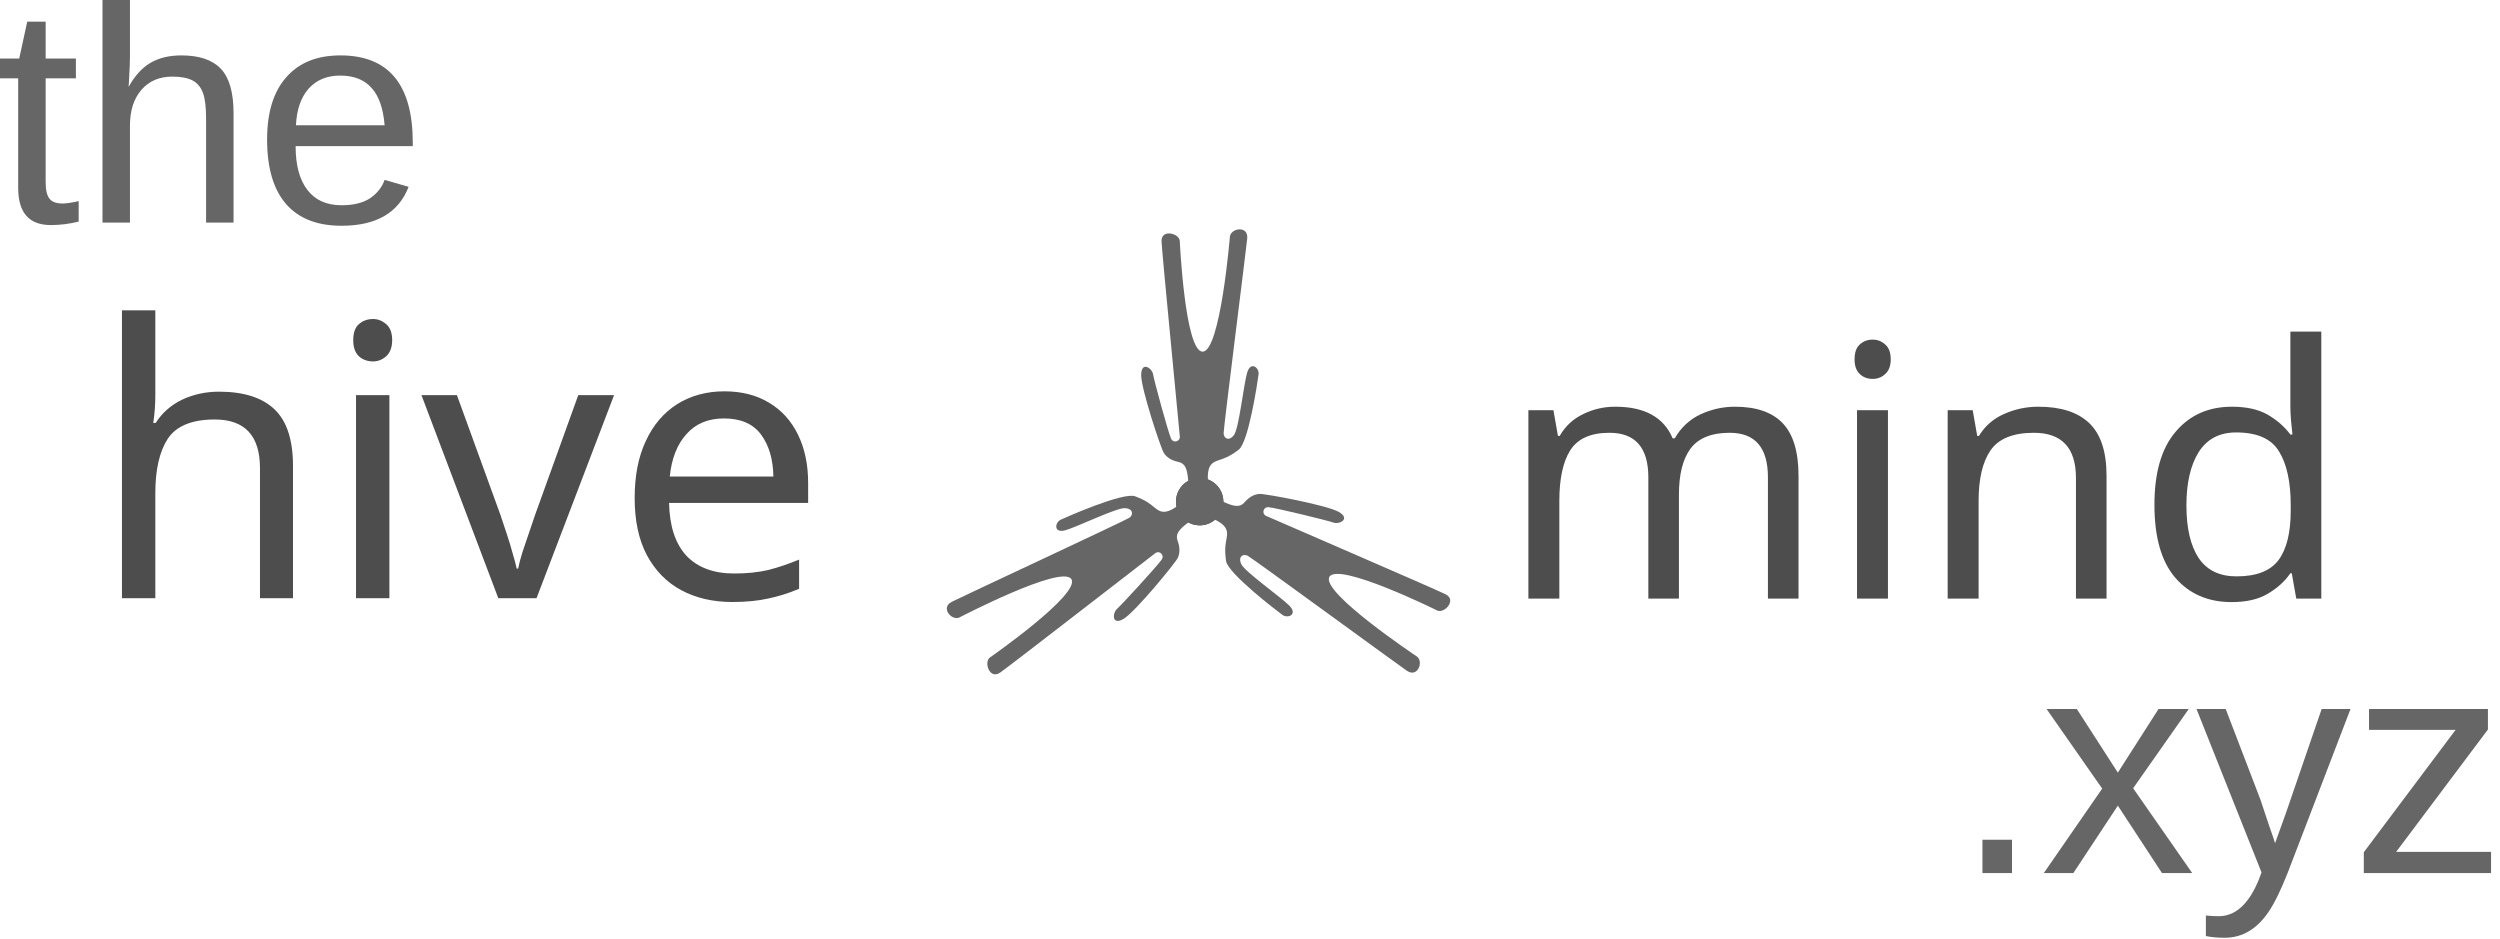
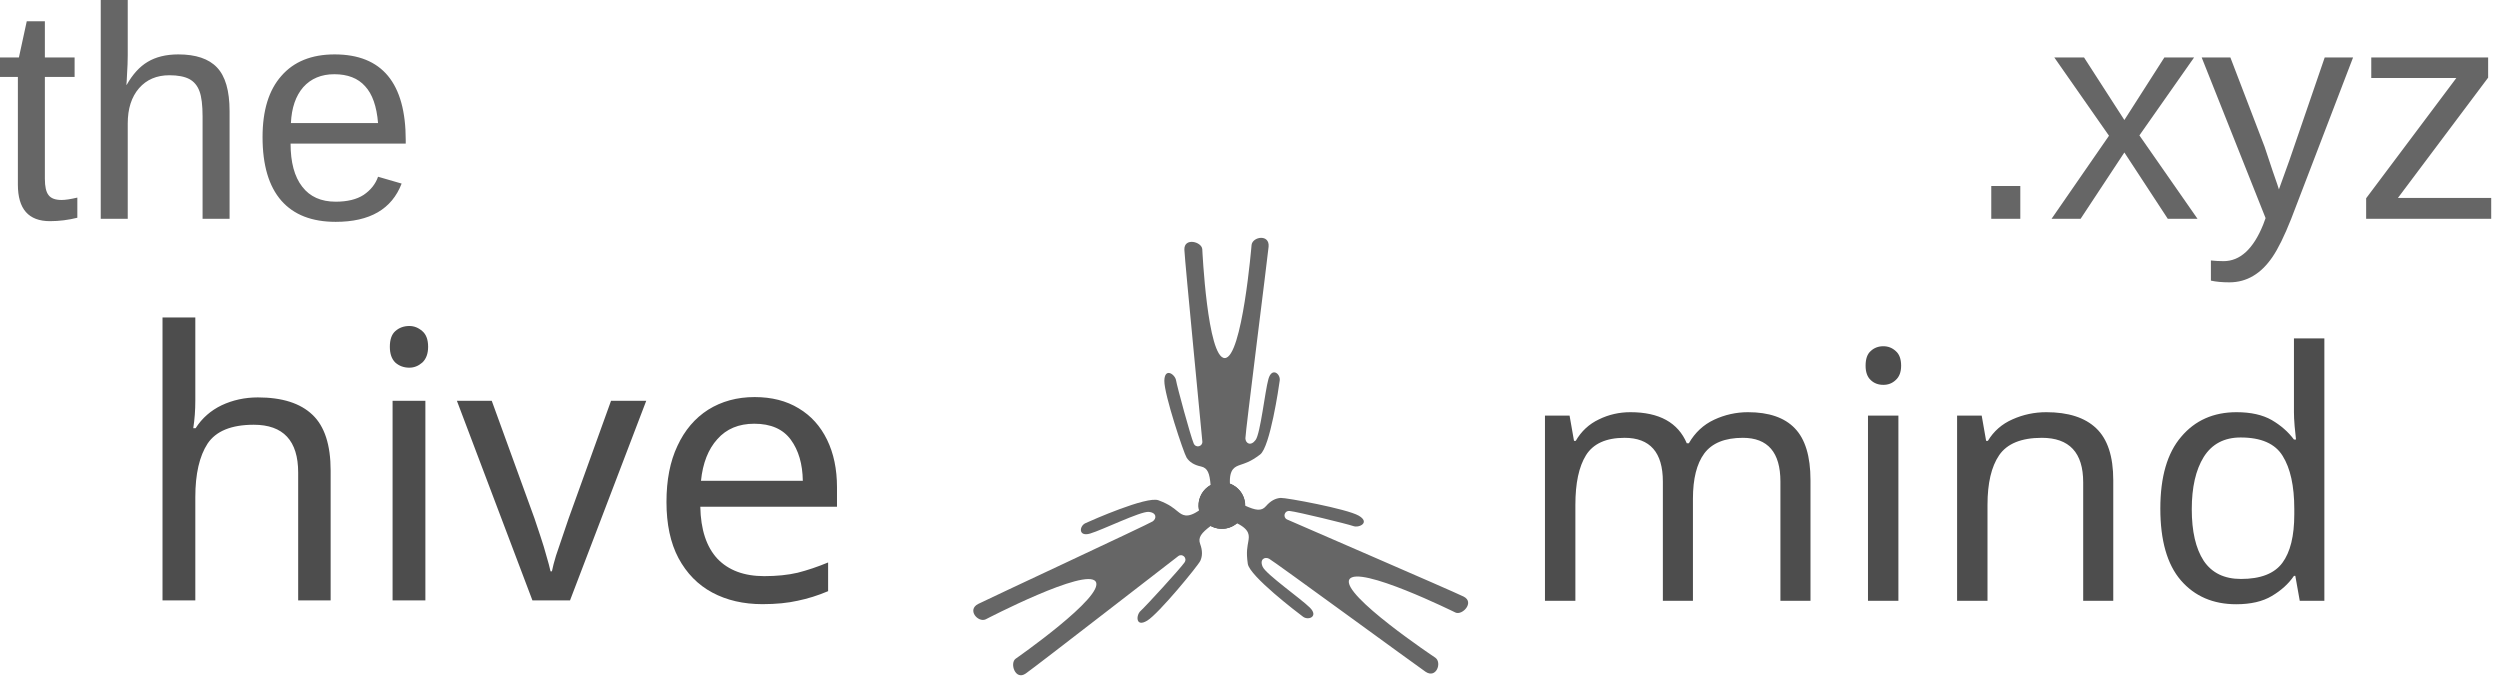
- <svg xmlns="http://www.w3.org/2000/svg" xmlns:xlink="http://www.w3.org/1999/xlink" width="112.36mm" height="42.178mm" viewBox="0 0 112.36 42.178" version="1.1" id="svg8">
+ <svg xmlns="http://www.w3.org/2000/svg" xmlns:xlink="http://www.w3.org/1999/xlink" width="114.309mm" height="30.875mm" viewBox="0 0 114.309 30.875" version="1.1" id="svg8">
  <defs id="defs2" />
-   <g id="layer1" transform="translate(-22.62808,-255.4551)">
+   <g id="layer1" transform="translate(-20.6788,-254.8875)">
    <path style="fill:none;stroke:#4d4d4d;stroke-width:0.665;stroke-linecap:butt;stroke-linejoin:miter;stroke-miterlimit:4;stroke-dasharray:none;stroke-opacity:1" d="m 84.048,162.861 v 5.67" id="path1006" />
    <circle style="opacity:1;fill:#808080;fill-opacity:1;stroke:none;stroke-width:0.128;stroke-linecap:round;stroke-linejoin:round;stroke-miterlimit:4;stroke-dasharray:none;stroke-opacity:1" id="path929" cx="102.528" cy="100.34" r="1.62" />
    <path style="opacity:1;fill:#4d4d4d;fill-opacity:1;stroke:none;stroke-width:0.15;stroke-linecap:round;stroke-linejoin:round;stroke-miterlimit:4;stroke-dasharray:none;stroke-opacity:1" d="M 99.898,101.043 105.339,99.035 V 111.486 H 99.898 Z" id="rect935" />
    <path style="opacity:1;fill:#808080;fill-opacity:1;stroke:none;stroke-width:0.15;stroke-linecap:round;stroke-linejoin:round;stroke-miterlimit:4;stroke-dasharray:none;stroke-opacity:1" d="m 95.795,106.501 13.791,-3.425 v 8.15 H 95.795 Z" id="rect933" />
    <path style="opacity:1;fill:#4d4d4d;fill-opacity:1;stroke:none;stroke-width:0.15;stroke-linecap:round;stroke-linejoin:round;stroke-miterlimit:4;stroke-dasharray:none;stroke-opacity:1" d="m 92.037,111.509 21.191,-4.087 -0.024,7.418 H 92.037 Z" id="rect931" />
    <circle style="opacity:1;fill:#b3b3b3;fill-opacity:1;stroke:none;stroke-width:0.041;stroke-linecap:round;stroke-linejoin:round;stroke-miterlimit:4;stroke-dasharray:none;stroke-opacity:1" id="path866" cx="32.219" cy="24" r="8.023" />
    <path style="fill:#4d4d4d;stroke:none;stroke-width:0.072px;stroke-linecap:butt;stroke-linejoin:miter;stroke-opacity:1" d="M 26.317,38.359 H 37.891 V 36.824 L 33.651,35.97 c 0.604,-0.8 2.08,-2.342 2.08,-4.38 -3e-5,-2.038 -0.425,-4.409 -3.669,-4.409 -3.244,0 -4.012,2.524 -4.013,4.409 -0.001,1.885 1.448,3.562 2.056,4.38 l -3.788,0.854 z" id="path834" />
    <path style="fill:#4d4d4d;stroke:none;stroke-width:0.072px;stroke-linecap:butt;stroke-linejoin:miter;stroke-opacity:1" d="m 24.08,10.539 -8.184,8.184 1.085,1.085 3.602,-2.394 c 0.139,0.992 0.185,3.127 1.626,4.568 1.441,1.441 3.418,2.817 5.712,0.524 2.294,-2.294 1.052,-4.622 -0.28,-5.956 C 26.31,15.217 24.099,15.056 23.091,14.907 l 2.075,-3.282 z" id="path834-3" />
    <path style="fill:#4d4d4d;stroke:none;stroke-width:0.072px;stroke-linecap:butt;stroke-linejoin:miter;stroke-opacity:1" d="m 40.496,11.068 8.184,8.184 -1.085,1.085 -3.602,-2.394 c -0.139,0.992 -0.185,3.127 -1.626,4.568 -1.441,1.441 -3.418,2.817 -5.712,0.524 -2.294,-2.294 -1.052,-4.622 0.28,-5.956 1.332,-1.334 3.543,-1.495 4.551,-1.644 l -2.075,-3.282 z" id="path834-3-6" />
    <path style="opacity:1;fill:#b3b3b3;fill-opacity:1;stroke:none;stroke-width:0.041;stroke-linecap:round;stroke-linejoin:round;stroke-miterlimit:4;stroke-dasharray:none;stroke-opacity:1" d="m 75.993,16.467 c -4.431,-1.29e-4 -8.023,3.592 -8.023,8.023 1.59e-4,4.431 3.592,8.022 8.023,8.022 4.431,-1.6e-4 8.022,-3.592 8.022,-8.022 1.2e-4,-4.431 -3.592,-8.023 -8.022,-8.023 z m 0,1.624 c 3.531,7.7e-5 6.393,2.862 6.392,6.393 -7e-5,3.53 -2.862,6.392 -6.392,6.392 -3.531,2.1e-4 -6.393,-2.862 -6.393,-6.392 -2.09e-4,-3.531 2.862,-6.393 6.393,-6.393 z" id="path866-7" />
    <path style="fill:#4d4d4d;stroke:none;stroke-width:0.072px;stroke-linecap:butt;stroke-linejoin:miter;stroke-opacity:1" d="m 70.091,38.848 h 11.574 v -1.535 l -4.24,-0.854 c 0.604,-0.8 2.08,-2.342 2.08,-4.38 -3e-5,-2.038 -0.425,-4.409 -3.669,-4.409 -3.244,0 -4.012,2.524 -4.013,4.409 -0.001,1.885 1.448,3.562 2.056,4.38 l -3.788,0.854 z" id="path834-5" />
    <path style="fill:#4d4d4d;stroke:none;stroke-width:0.072px;stroke-linecap:butt;stroke-linejoin:miter;stroke-opacity:1" d="m 67.855,11.029 -8.184,8.184 1.085,1.085 3.602,-2.394 c 0.139,0.992 0.185,3.127 1.626,4.568 1.441,1.441 3.418,2.817 5.712,0.524 2.294,-2.294 1.052,-4.622 -0.28,-5.956 -1.332,-1.334 -3.543,-1.495 -4.551,-1.644 l 2.075,-3.282 z" id="path834-3-3" />
    <path style="fill:#4d4d4d;stroke:none;stroke-width:0.072px;stroke-linecap:butt;stroke-linejoin:miter;stroke-opacity:1" d="m 84.27,11.558 8.184,8.184 -1.085,1.085 -3.602,-2.394 c -0.139,0.992 -0.185,3.127 -1.626,4.568 -1.441,1.441 -3.418,2.817 -5.712,0.524 -2.294,-2.294 -1.052,-4.622 0.28,-5.956 1.332,-1.334 3.543,-1.495 4.551,-1.644 l -2.075,-3.282 z" id="path834-3-6-5" />
    <text xml:space="preserve" style="font-style:normal;font-weight:normal;font-size:13.975px;line-height:1.25;font-family:sans-serif;letter-spacing:0px;word-spacing:0px;fill:#666666;fill-opacity:1;stroke:none;stroke-width:0.749" x="47.549" y="96.334" id="text910">
      <tspan id="tspan908" x="47.549" y="96.334" style="font-style:normal;font-variant:normal;font-weight:normal;font-stretch:normal;font-family:arial;-inkscape-font-specification:arial;fill:#666666;fill-opacity:1;stroke-width:0.749">the</tspan>
    </text>
    <text xml:space="preserve" style="font-style:normal;font-weight:normal;font-size:17.023px;line-height:1.25;font-family:sans-serif;letter-spacing:0px;word-spacing:0px;fill:#4d4d4d;fill-opacity:1;stroke:none;stroke-width:0.912" x="51.822" y="113.215" id="text914">
      <tspan id="tspan912" x="51.822" y="113.215" style="fill:#4d4d4d;fill-opacity:1;stroke-width:0.912">hive</tspan>
    </text>
    <text xml:space="preserve" style="font-style:normal;font-weight:normal;font-size:15.795px;line-height:1.25;font-family:sans-serif;letter-spacing:0px;word-spacing:0px;fill:#4d4d4d;fill-opacity:1;stroke:none;stroke-width:0.846" x="115.143" y="113.232" id="text918">
      <tspan id="tspan916" x="115.143" y="113.232" style="fill:#4d4d4d;fill-opacity:1;stroke-width:0.846">mind</tspan>
    </text>
    <path style="fill:#4d4d4d;stroke:none;stroke-width:0.265px;stroke-linecap:butt;stroke-linejoin:miter;stroke-opacity:1" d="m 106.707,11.556 c -0.984,0 -1.945,1.816 -1.945,3.341 -2.6e-4,1.525 0.696,3.742 1.646,3.742 -0.958,0 -2.728,1.077 -2.738,4.41 -0.01,3.333 1.38,4.343 2.539,4.343 -1.161,0 -2.755,3.045 -2.755,6.733 0,3.688 0.567,6.026 3.294,6.026 2.727,0 3.364,-2.74 3.364,-5.978 0,-3.238 -1.409,-6.78 -2.701,-6.78 1.287,0 2.357,-1.353 2.37,-4.343 0.012,-2.99 -1.616,-4.41 -2.571,-4.41 0.976,0 1.533,-2.222 1.533,-3.742 0,-1.52 -1.051,-3.341 -2.036,-3.341 z" id="path920" />
    <text xml:space="preserve" style="font-style:normal;font-weight:normal;font-size:13.975px;line-height:1.25;font-family:sans-serif;letter-spacing:0px;word-spacing:0px;fill:#666666;fill-opacity:1;stroke:none;stroke-width:0.749" x="82.905" y="163.859" id="text910-7">
      <tspan id="tspan908-0" x="82.905" y="163.859" style="font-style:normal;font-variant:normal;font-weight:normal;font-stretch:normal;font-family:arial;-inkscape-font-specification:arial;fill:#666666;fill-opacity:1;stroke-width:0.749"> he</tspan>
    </text>
    <text xml:space="preserve" style="font-style:normal;font-weight:normal;font-size:17.023px;line-height:1.25;font-family:sans-serif;letter-spacing:0px;word-spacing:0px;fill:#4d4d4d;fill-opacity:1;stroke:none;stroke-width:0.912" x="53.597" y="180.739" id="text914-9">
      <tspan id="tspan912-3" x="53.597" y="180.739" style="fill:#4d4d4d;fill-opacity:1;stroke-width:0.912">h ve</tspan>
    </text>
    <text xml:space="preserve" style="font-style:normal;font-weight:normal;font-size:15.795px;line-height:1.25;font-family:sans-serif;letter-spacing:0px;word-spacing:0px;fill:#4d4d4d;fill-opacity:1;stroke:none;stroke-width:0.846" x="96.003" y="180.757" id="text918-6">
      <tspan id="tspan916-0" x="96.003" y="180.757" style="fill:#4d4d4d;fill-opacity:1;stroke-width:0.846">m nd</tspan>
    </text>
    <path style="opacity:1;fill:#4d4d4d;fill-opacity:1;stroke:none;stroke-width:0.07;stroke-linecap:round;stroke-linejoin:round;stroke-miterlimit:4;stroke-dasharray:none;stroke-opacity:1" d="m 66.922,167.549 c -0.587,8e-5 -1.063,0.476 -1.063,1.063 2.49e-4,0.431 0.26,0.819 0.659,0.983 -0.106,0.39 -0.643,0.877 -1.135,1.132 -1.2,0.621 -1.285,3.515 -1.285,3.515 0,0 0.211,1.372 0.588,0.11 0.376,-1.262 0.366,-2.502 0.598,-2.794 0.231,-0.293 0.465,-0.142 0.465,0.089 0,0.231 -1.506,8.325 -1.329,8.724 0.177,0.399 0.775,0.111 0.775,0.111 0,0 0.709,-5.159 1.506,-5.137 0.797,0.022 0.753,5.004 0.753,5.004 0,0 0.354,0.686 0.819,0 0.465,-0.686 -0.546,-8.566 -0.553,-8.79 -0.008,-0.224 0.011,-0.376 0.299,-0.155 0.288,0.221 0.818,2.988 0.818,2.988 -0.019,-0.056 0.425,1.37 0.536,0 0.133,-1.633 -0.488,-3.212 -0.854,-3.543 -0.366,-0.331 -0.282,-0.226 -0.676,-0.404 -0.394,-0.178 -0.349,-0.591 -0.438,-0.884 0.356,-0.181 0.58,-0.547 0.58,-0.947 5.7e-5,-0.587 -0.476,-1.063 -1.063,-1.063 z" id="path982" />
    <use x="0" y="0" xlink:href="#path982" id="use987" transform="translate(47.17278,0.2810135)" width="100%" height="100%" />
    <path style="opacity:1;fill:#666666;fill-opacity:1;stroke:none;stroke-width:0.056;stroke-linecap:round;stroke-linejoin:round;stroke-miterlimit:4;stroke-dasharray:none;stroke-opacity:1" d="m 84.081,163.703 c -0.469,-6e-5 -0.849,-0.38 -0.849,-0.849 1.99e-4,-0.344 0.208,-0.654 0.526,-0.785 -0.085,-0.312 -0.514,-0.701 -0.907,-0.905 -0.959,-0.496 -1.027,-2.809 -1.027,-2.809 0,0 0.169,-1.096 0.469,-0.088 0.301,1.009 0.293,1.999 0.478,2.233 0.185,0.234 0.372,0.113 0.372,-0.071 0,-0.184 -1.203,-6.653 -1.062,-6.971 0.142,-0.318 0.619,-0.088 0.619,-0.088 0,0 0.566,4.123 1.203,4.105 0.637,-0.018 0.602,-3.999 0.602,-3.999 0,0 0.283,-0.548 0.654,0 0.372,0.548 -0.436,6.845 -0.442,7.024 -0.006,0.179 0.009,0.301 0.239,0.124 0.23,-0.177 0.653,-2.388 0.653,-2.388 -0.015,0.045 0.339,-1.095 0.429,0 0.106,1.305 -0.39,2.567 -0.682,2.831 -0.292,0.264 -0.225,0.181 -0.54,0.323 -0.315,0.142 -0.279,0.472 -0.35,0.707 0.285,0.145 0.464,0.437 0.464,0.757 4.6e-5,0.469 -0.38,0.849 -0.849,0.849 z" id="path982-6" />
    <path style="fill:#000000;fill-opacity:0;stroke:#4d4d4d;stroke-width:0.804;stroke-linecap:butt;stroke-linejoin:miter;stroke-miterlimit:4;stroke-dasharray:none;stroke-opacity:1" d="M 66.975,168.625 H 113.902" id="path1004" />
-     <text xml:space="preserve" style="font-style:normal;font-weight:normal;font-size:13.975px;line-height:1.25;font-family:sans-serif;letter-spacing:0px;word-spacing:0px;fill:#666666;fill-opacity:1;stroke:none;stroke-width:0.749" x="22.382" y="265.458" id="text910-0">
-       <tspan id="tspan908-2" x="22.382" y="265.458" style="font-style:normal;font-variant:normal;font-weight:normal;font-stretch:normal;font-family:arial;-inkscape-font-specification:arial;fill:#666666;fill-opacity:1;stroke-width:0.749">the</tspan>
+     <text xml:space="preserve" style="font-style:normal;font-weight:normal;font-size:13.975px;line-height:1.25;font-family:sans-serif;letter-spacing:0px;word-spacing:0px;fill:#666666;fill-opacity:1;stroke:none;stroke-width:0.749" x="20.433" y="264.891" id="text910-0">
+       <tspan id="tspan908-2" x="20.433" y="264.891" style="font-style:normal;font-variant:normal;font-weight:normal;font-stretch:normal;font-family:arial;-inkscape-font-specification:arial;fill:#666666;fill-opacity:1;stroke-width:0.749">the</tspan>
    </text>
    <text xml:space="preserve" style="font-style:normal;font-weight:normal;font-size:17.023px;line-height:1.25;font-family:sans-serif;letter-spacing:0px;word-spacing:0px;fill:#4d4d4d;fill-opacity:1;stroke:none;stroke-width:0.912" x="26.656" y="282.339" id="text914-3">
      <tspan id="tspan912-7" x="26.656" y="282.339" style="fill:#4d4d4d;fill-opacity:1;stroke-width:0.912">hive</tspan>
    </text>
    <text xml:space="preserve" style="font-style:normal;font-weight:normal;font-size:15.795px;line-height:1.25;font-family:sans-serif;letter-spacing:0px;word-spacing:0px;fill:#4d4d4d;fill-opacity:1;stroke:none;stroke-width:0.846" x="89.976" y="282.356" id="text918-5">
      <tspan id="tspan916-9" x="89.976" y="282.356" style="fill:#4d4d4d;fill-opacity:1;stroke-width:0.846">mind</tspan>
    </text>
    <g id="g1127" transform="translate(-0.6613802,47.49165)">
      <path style="opacity:1;fill:#666666;fill-opacity:1;stroke:none;stroke-width:0.07;stroke-linecap:round;stroke-linejoin:round;stroke-miterlimit:4;stroke-dasharray:none;stroke-opacity:1" d="m 76.259,230.025 c -0.268,0.522 -0.062,1.163 0.46,1.431 0.383,0.197 0.847,0.143 1.175,-0.137 0.618,0.302 0.564,0.586 0.525,0.826 -0.039,0.24 -0.107,0.469 -0.025,1.031 0.082,0.562 2.28,2.236 2.528,2.42 0.248,0.183 0.717,-0.013 0.311,-0.417 -0.406,-0.404 -2.003,-1.525 -2.157,-1.864 -0.155,-0.34 0.086,-0.478 0.291,-0.373 0.205,0.105 6.791,4.924 7.153,5.168 0.49,0.331 0.76,-0.41 0.453,-0.639 0,0 -4.321,-2.879 -3.937,-3.578 0.384,-0.699 4.851,1.509 4.851,1.509 0.314,0.15 0.894,-0.47 0.374,-0.729 -0.519,-0.259 -7.869,-3.429 -8.072,-3.525 -0.203,-0.096 -0.131,-0.414 0.122,-0.388 0.361,0.038 2.64,0.594 2.908,0.69 0.269,0.096 0.784,-0.165 0.245,-0.477 -0.539,-0.312 -3.33,-0.826 -3.567,-0.811 -0.237,0.016 -0.462,0.133 -0.673,0.378 -0.211,0.245 -0.476,0.191 -0.957,-0.025 0.001,-0.4 -0.222,-0.766 -0.577,-0.949 -0.522,-0.268 -1.163,-0.062 -1.431,0.46 z" id="use1116" />
      <path id="use1118" d="m 78.097,229.92 c -0.328,-0.487 -0.989,-0.615 -1.475,-0.287 -0.357,0.241 -0.533,0.673 -0.447,1.095 -0.563,0.396 -0.785,0.211 -0.976,0.061 -0.191,-0.15 -0.359,-0.32 -0.891,-0.519 -0.532,-0.199 -3.058,0.919 -3.339,1.048 -0.281,0.129 -0.334,0.634 0.215,0.474 0.549,-0.161 2.301,-1.019 2.674,-0.991 0.372,0.028 0.378,0.306 0.186,0.435 -0.191,0.129 -7.589,3.575 -7.977,3.774 -0.526,0.269 -0.008,0.864 0.341,0.705 0,0 4.606,-2.397 5.033,-1.723 0.427,0.674 -3.661,3.522 -3.661,3.522 -0.282,0.202 -0.019,1.009 0.458,0.679 0.477,-0.33 6.799,-5.24 6.98,-5.372 0.181,-0.132 0.426,0.085 0.281,0.294 -0.207,0.298 -1.793,2.026 -2.007,2.215 -0.213,0.189 -0.234,0.767 0.3,0.445 0.534,-0.322 2.33,-2.519 2.43,-2.734 0.1,-0.215 0.106,-0.469 -0.006,-0.772 -0.112,-0.303 0.062,-0.509 0.483,-0.826 0.349,0.194 0.778,0.175 1.11,-0.048 0.487,-0.328 0.616,-0.989 0.287,-1.475 z" style="opacity:1;fill:#666666;fill-opacity:1;stroke:none;stroke-width:0.07;stroke-linecap:round;stroke-linejoin:round;stroke-miterlimit:4;stroke-dasharray:none;stroke-opacity:1" />
      <path id="path982-2" d="m 77.235,231.569 c 0.587,-0.018 1.048,-0.508 1.03,-1.095 -0.013,-0.431 -0.285,-0.81 -0.688,-0.962 -0.034,-0.687 0.24,-0.777 0.469,-0.859 0.229,-0.082 0.462,-0.133 0.914,-0.477 0.452,-0.344 0.854,-3.077 0.894,-3.383 0.04,-0.306 -0.358,-0.621 -0.516,-0.07 -0.157,0.55 -0.365,2.49 -0.587,2.79 -0.222,0.3 -0.46,0.156 -0.467,-0.074 -0.007,-0.231 1.022,-8.326 1.061,-8.761 0.053,-0.589 -0.726,-0.467 -0.778,-0.087 0,0 -0.428,5.175 -1.226,5.177 -0.797,0.002 -1.028,-4.975 -1.028,-4.975 -0.021,-0.347 -0.843,-0.555 -0.819,0.025 0.025,0.58 0.808,8.546 0.822,8.769 0.015,0.224 -0.299,0.315 -0.398,0.081 -0.142,-0.334 -0.758,-2.597 -0.804,-2.879 -0.046,-0.282 -0.524,-0.607 -0.536,0.016 -0.012,0.623 0.889,3.314 1.017,3.513 0.128,0.2 0.34,0.34 0.656,0.406 0.316,0.067 0.398,0.324 0.442,0.849 -0.35,0.192 -0.563,0.565 -0.551,0.964 0.018,0.587 0.508,1.048 1.095,1.03 z" style="opacity:1;fill:#666666;fill-opacity:1;stroke:none;stroke-width:0.07;stroke-linecap:round;stroke-linejoin:round;stroke-miterlimit:4;stroke-dasharray:none;stroke-opacity:1" />
    </g>
-     <text xml:space="preserve" style="font-style:normal;font-weight:normal;font-size:13.975px;line-height:1.25;font-family:sans-serif;letter-spacing:0px;word-spacing:0px;fill:#666666;fill-opacity:1;stroke:none;stroke-width:0.749" x="110.444" y="294.692" id="text910-0-2">
-       <tspan id="tspan908-2-8" x="110.444" y="294.692" style="font-style:normal;font-variant:normal;font-weight:normal;font-stretch:normal;font-family:arial;-inkscape-font-specification:arial;fill:#666666;fill-opacity:1;stroke-width:0.749">.xyz</tspan>
+     <text xml:space="preserve" style="font-style:normal;font-weight:normal;font-size:13.975px;line-height:1.25;font-family:sans-serif;letter-spacing:0px;word-spacing:0px;fill:#666666;fill-opacity:1;stroke:none;stroke-width:0.749" x="110.444" y="264.891" id="text910-0-2">
+       <tspan id="tspan908-2-8" x="110.444" y="264.891" style="font-style:normal;font-variant:normal;font-weight:normal;font-stretch:normal;font-family:arial;-inkscape-font-specification:arial;fill:#666666;fill-opacity:1;stroke-width:0.749">.xyz</tspan>
    </text>
  </g>
</svg>
